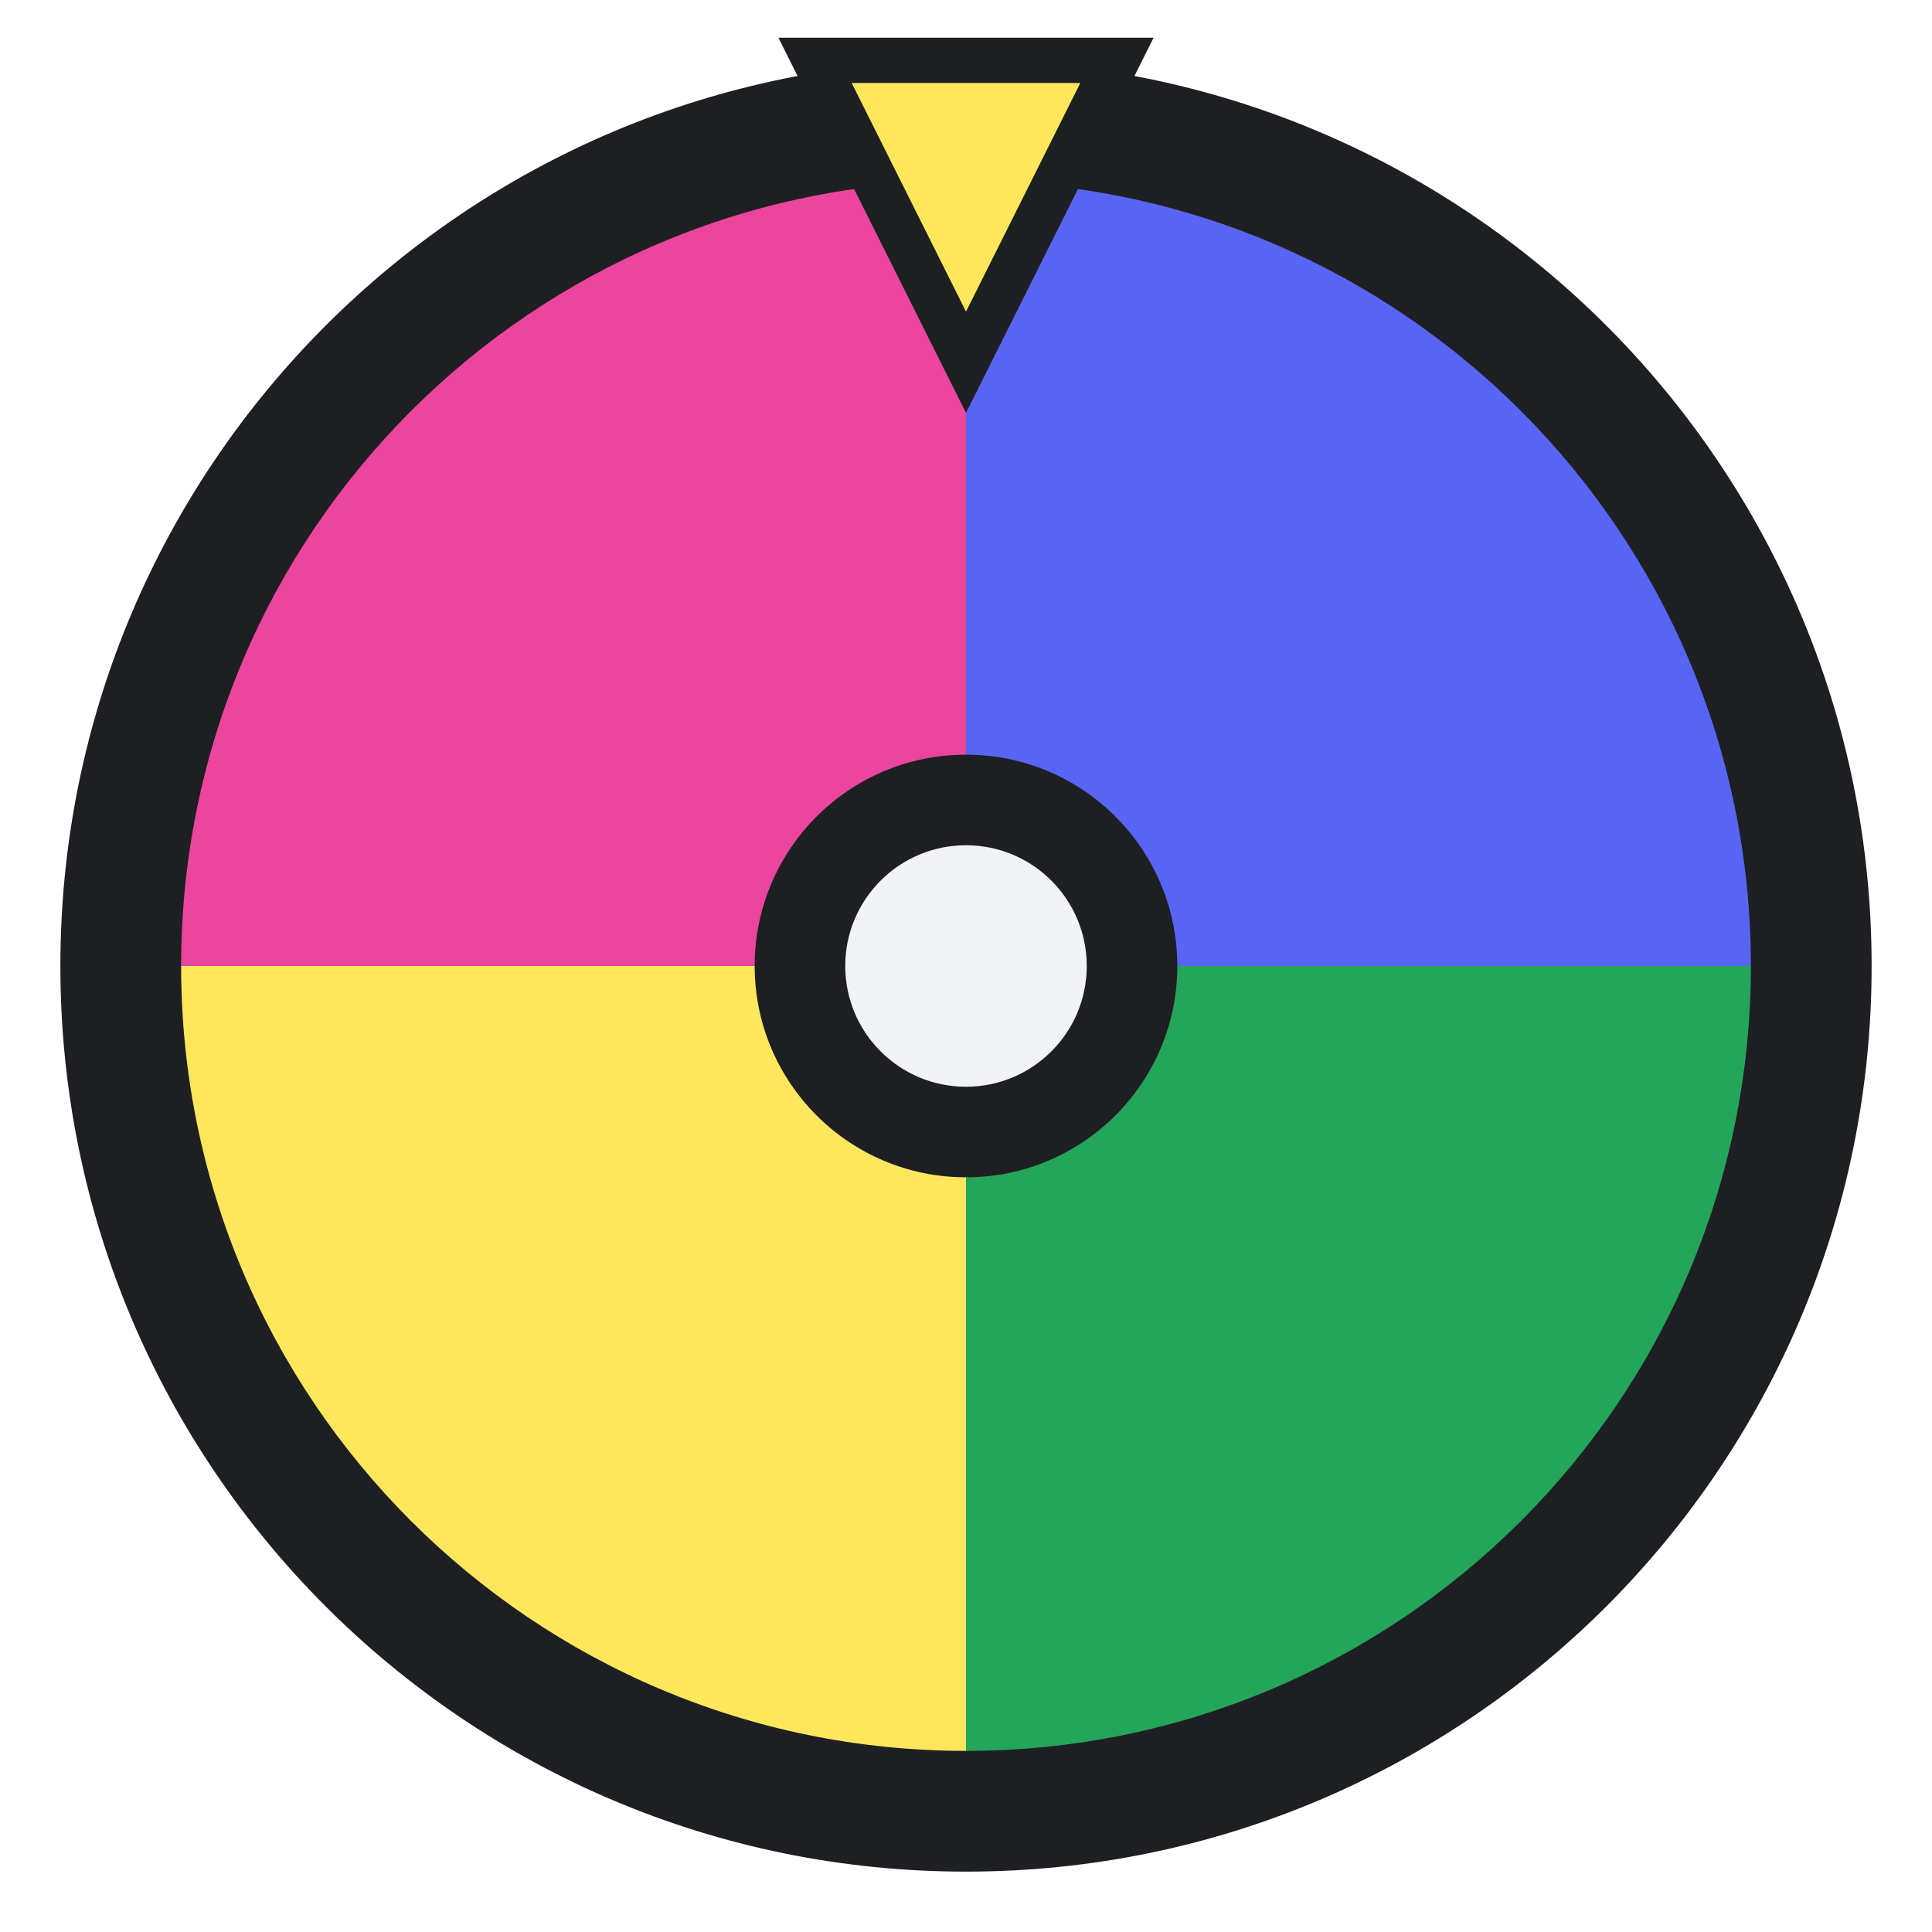
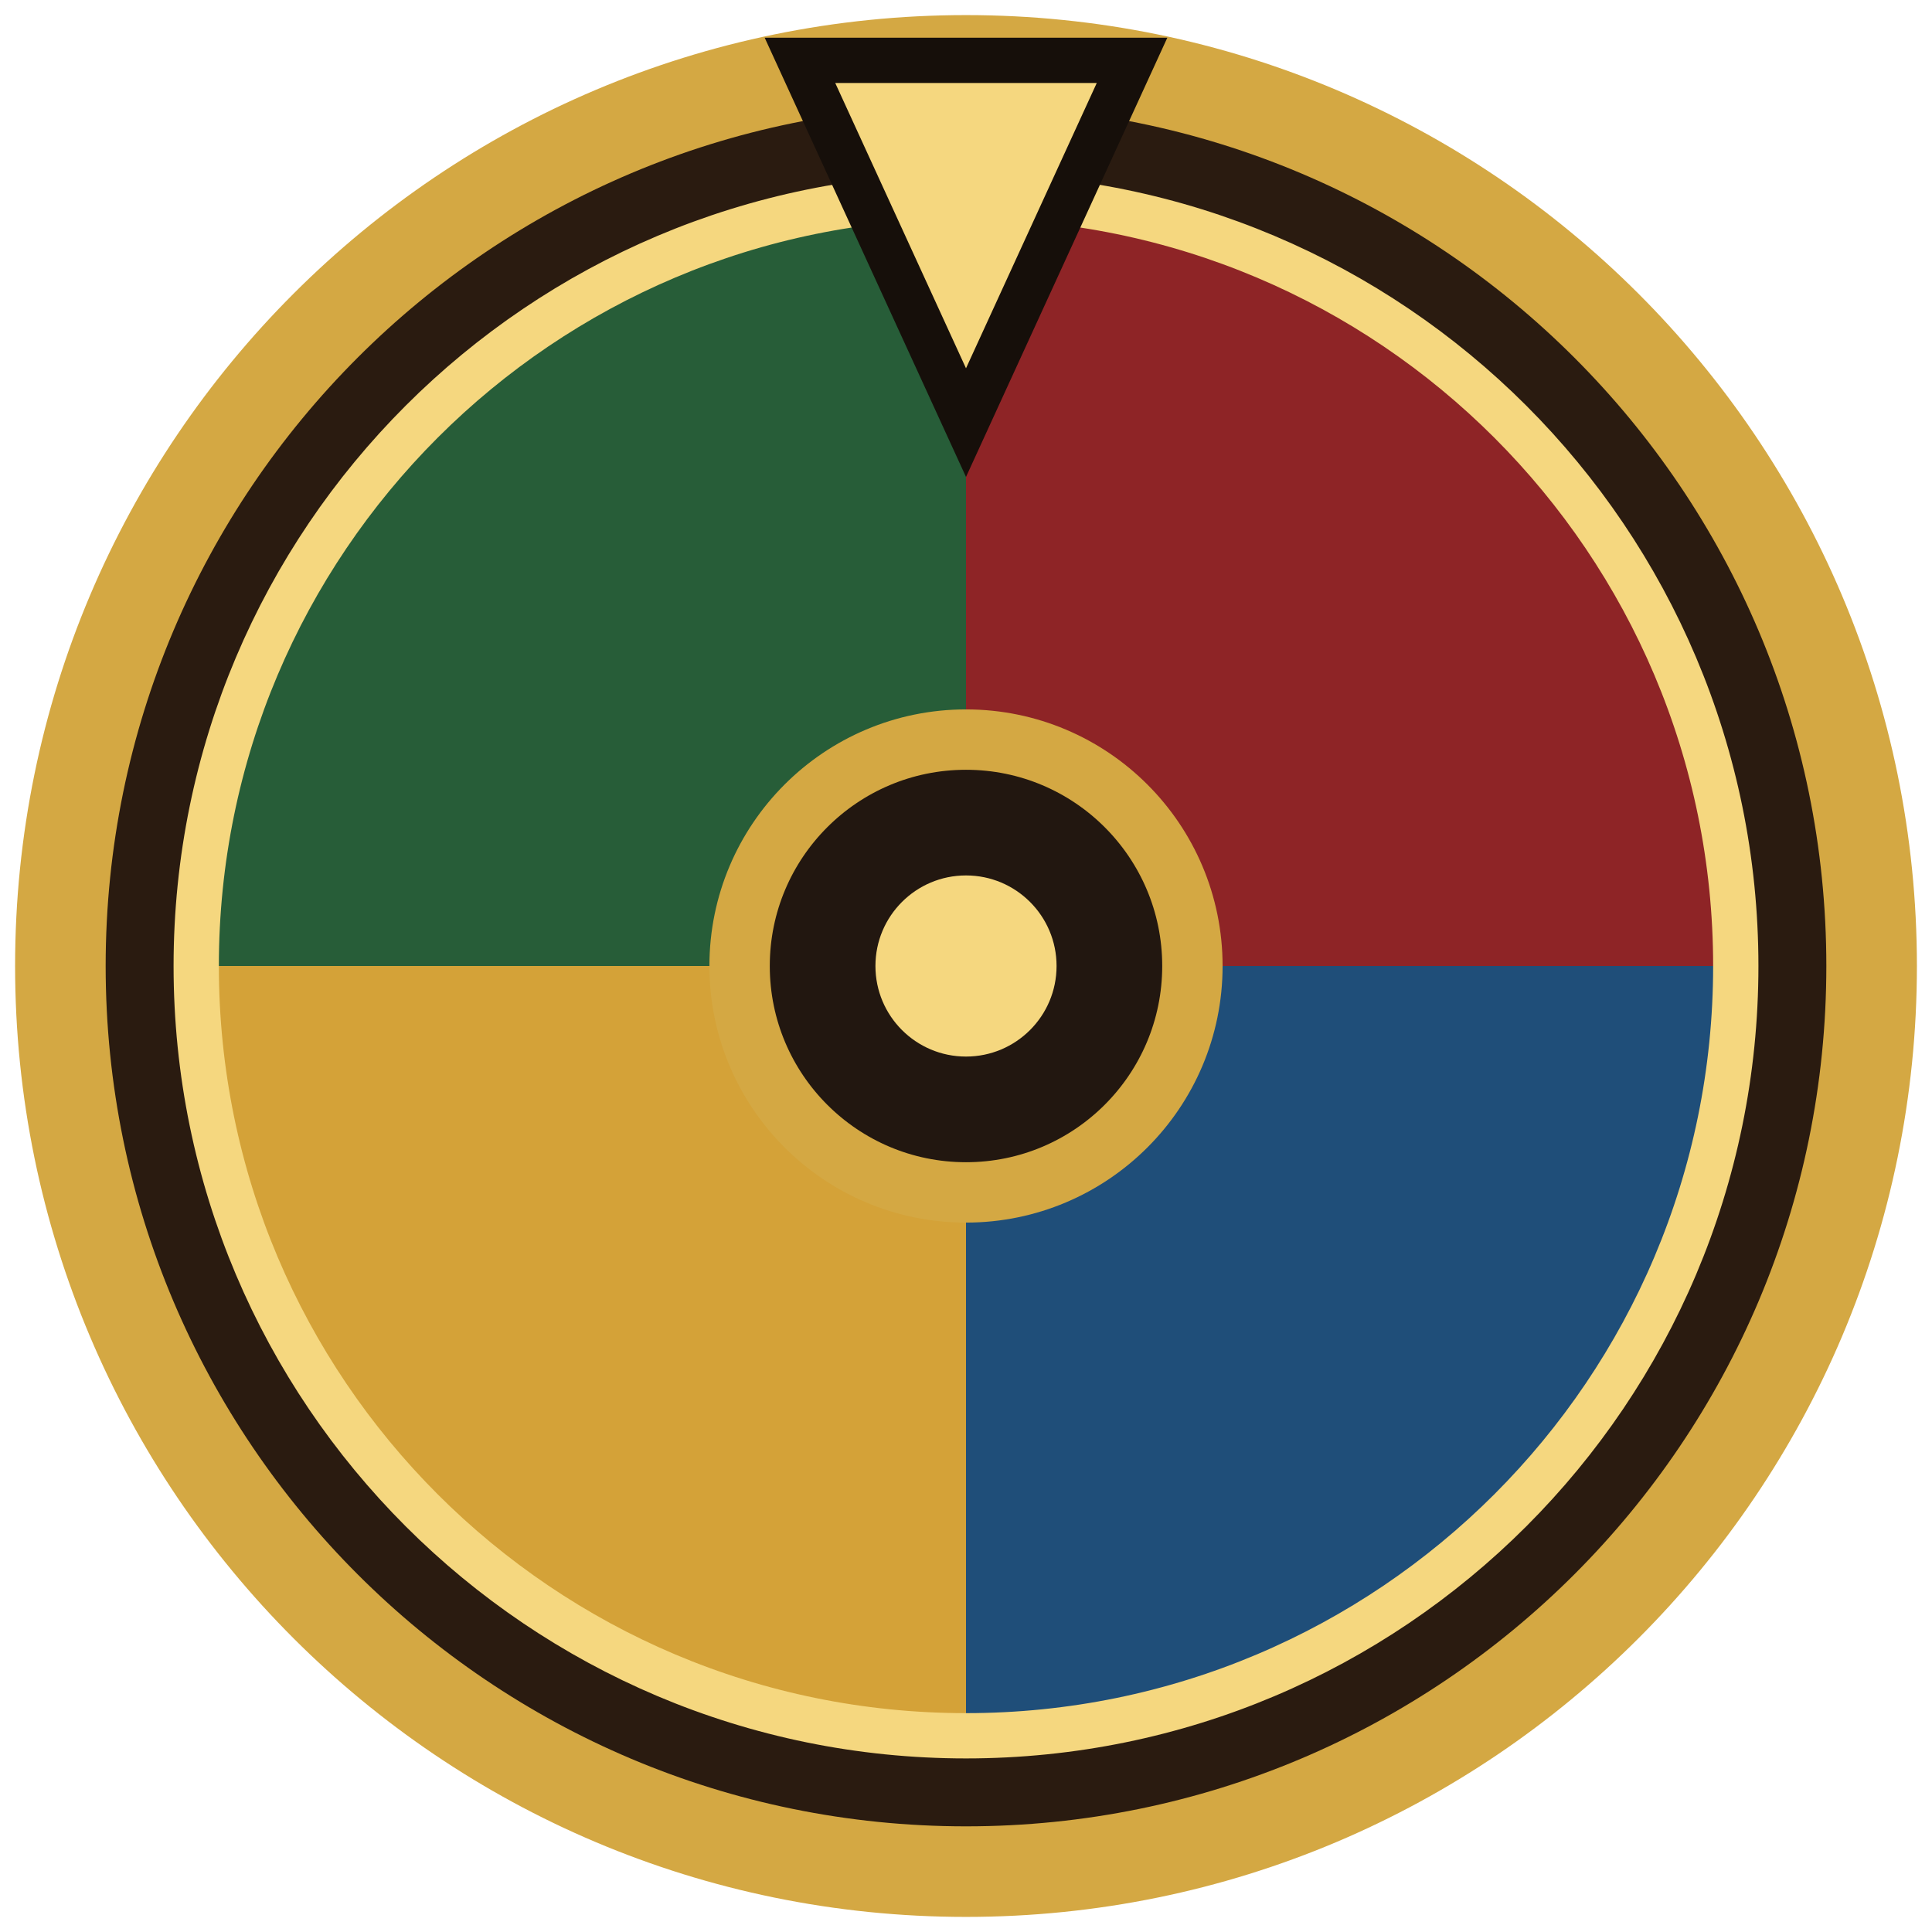
<svg xmlns="http://www.w3.org/2000/svg" viewBox="0 0 64 64">
-   <circle cx="32" cy="32" r="30" fill="#1e1f22" />
-   <path d="M32 32 L32 6 A26 26 0 0 1 58 32 Z" fill="#5865F2" />
-   <path d="M32 32 L58 32 A26 26 0 0 1 32 58 Z" fill="#23a55a" />
-   <path d="M32 32 L32 58 A26 26 0 0 1 6 32 Z" fill="#fee75c" />
-   <path d="M32 32 L6 32 A26 26 0 0 1 32 6 Z" fill="#eb459e" />
-   <circle cx="32" cy="32" r="7" fill="#1e1f22" />
-   <circle cx="32" cy="32" r="4" fill="#f2f3f5" />
-   <polygon points="32,12 27,2 37,2" fill="#fee75c" stroke="#1e1f22" stroke-width="1.5" />
+   <circle cx="32" cy="32" r="30" fill="#2a1b10" stroke="#d4a843" stroke-width="3" />
+   <path d="M32 32 L32 6 A26 26 0 0 1 58 32 Z" fill="#8e2426" />
+   <path d="M32 32 L58 32 A26 26 0 0 1 32 58 Z" fill="#1f4e79" />
+   <path d="M32 32 L32 58 A26 26 0 0 1 6 32 Z" fill="#d4a238" />
+   <path d="M32 32 L6 32 A26 26 0 0 1 32 6 Z" fill="#275d38" />
+   <circle cx="32" cy="32" r="25.5" fill="none" stroke="#f5d77f" stroke-width="1.5" />
+   <circle cx="32" cy="32" r="7.5" fill="#221710" stroke="#d4a843" stroke-width="2" />
+   <circle cx="32" cy="32" r="3" fill="#f5d77f" />
+   <polygon points="32,14 26.5,2 37.5,2" fill="#f5d77f" stroke="#160f0a" stroke-width="1.5" />
</svg>
